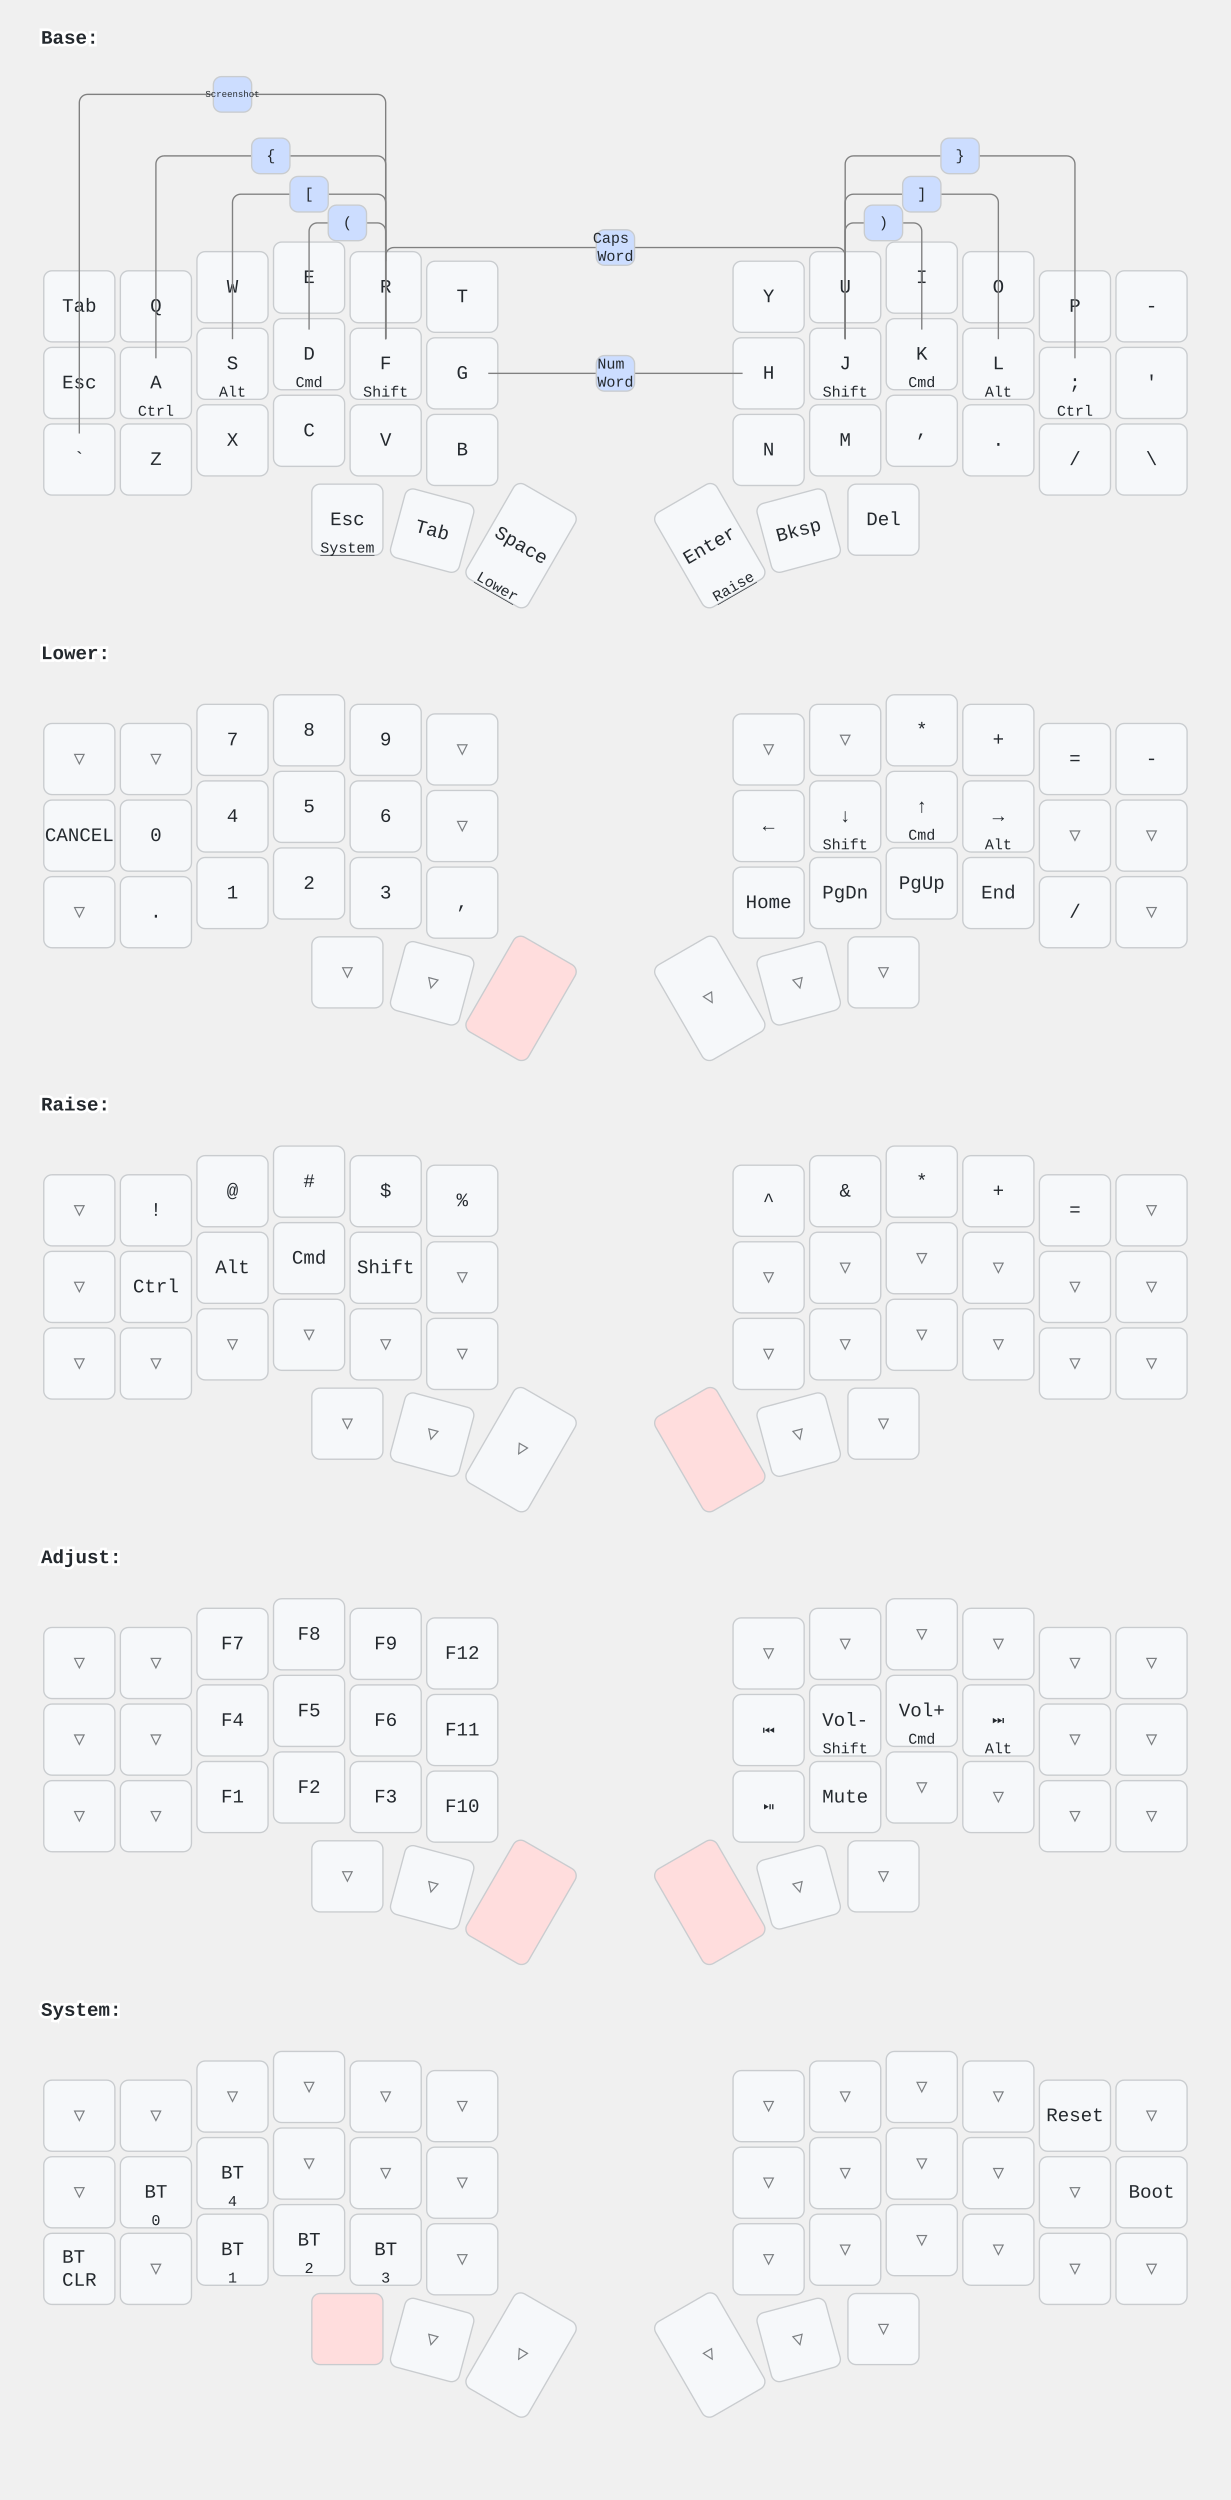
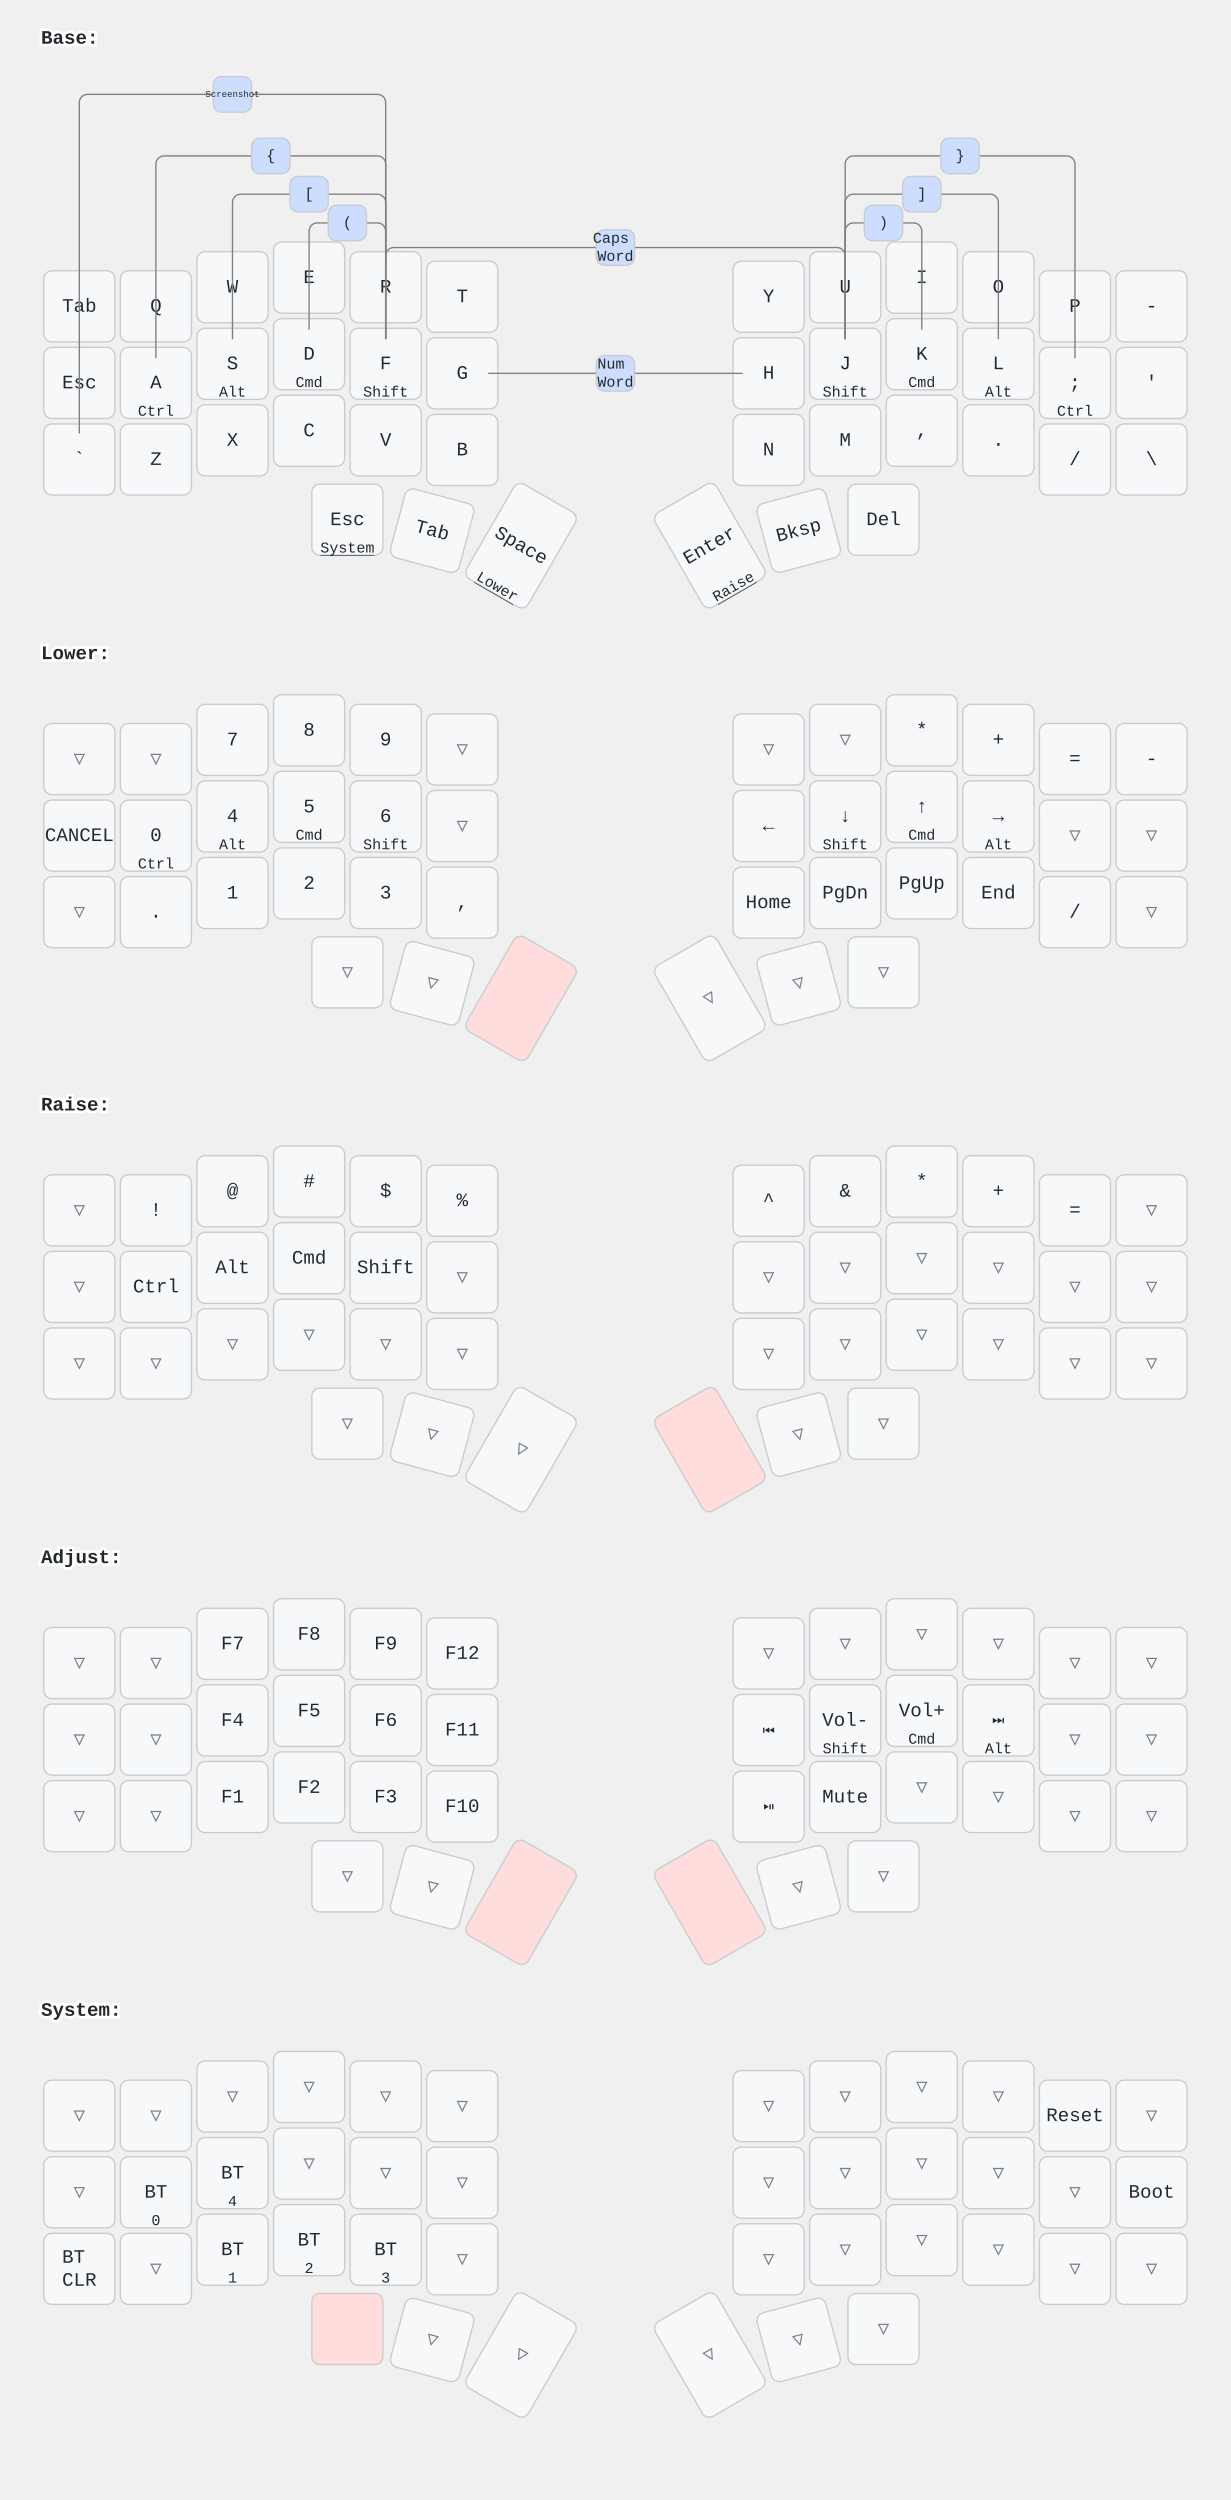
<svg xmlns="http://www.w3.org/2000/svg" width="900" height="1828" viewBox="0 0 900 1828" class="keymap">
  <style>/* inherit to force styles through use tags */
svg path {
    fill: inherit;
}

/* font and background color specifications */
svg.keymap {
    font-family: SFMono-Regular,Consolas,Liberation Mono,Menlo,monospace;
    font-size: 14px;
    font-kerning: normal;
    text-rendering: optimizeLegibility;
    fill: #24292e;
}

/* default key styling */
rect.key {
    fill: #f6f8fa;
}

rect.key, rect.combo {
    stroke: #c9cccf;
    stroke-width: 1;
}

/* default key side styling, only used is draw_key_sides is set */
rect.side {
    filter: brightness(90%);
}

/* color accent for combo boxes */
rect.combo, rect.combo-separate {
    fill: #cdf;
}

/* color accent for held keys */
rect.held, rect.combo.held {
    fill: #fdd;
}

/* color accent for ghost (optional) keys */
rect.ghost, rect.combo.ghost {
    stroke-dasharray: 4, 4;
    stroke-width: 2;
}

text {
    text-anchor: middle;
    dominant-baseline: middle;
}

/* styling for layer labels */
text.label {
    font-weight: bold;
    text-anchor: start;
    stroke: white;
    stroke-width: 4;
    paint-order: stroke;
}

/* styling for optional footer */
text.footer {
    text-anchor: end;
    dominant-baseline: auto;
    stroke: white;
    stroke-width: 4;
    paint-order: stroke;
}

/* styling for combo tap, and key non-tap label text */
text.combo, text.hold, text.shifted, text.left, text.right, text.tl, text.tr, text.bl, text.br {
    font-size: 11px;
}

text.hold, text.bl, text.br {
    text-anchor: middle;
    dominant-baseline: auto;
}

text.shifted, text.tl, text.tr {
    text-anchor: middle;
    dominant-baseline: hanging;
}

text.left, text.tl, text.bl {
    text-anchor: start;
}

text.right, text.tr, text.br {
    text-anchor: end;
}

text.layer-activator {
    text-decoration: underline;
}

/* styling for hold/shifted label text in combo box */
text.combo.hold, text.combo.shifted, text.combo.left, text.combo.right {
    font-size: 8px;
}

/* lighter symbol for transparent keys */
text.trans {
    fill: #7b7e81;
}

/* styling for combo dendrons */
path.combo {
    stroke-width: 1;
    stroke: gray;
    fill: none;
}

/* Start Tabler Icons Cleanup */
/* cannot use height/width with glyphs */
.icon-tabler &gt; path {
    fill: inherit;
    stroke: inherit;
    stroke-width: 2;
}
/* hide tabler's default box */
.icon-tabler &gt; path[stroke="none"][fill="none"] {
    visibility: hidden;
}
/* End Tabler Icons Cleanup */
</style>
  <g transform="translate(30, 0)" class="layer-Base">
    <text x="0" y="28" class="label" id="Base">Base:</text>
    <g transform="translate(0, 175)">
      <g transform="translate(28, 49)" class="key keypos-0">
        <rect rx="6" ry="6" x="-26" y="-26" width="52" height="52" class="key" />
        <text x="0" y="0" class="key tap">Tab</text>
      </g>
      <g transform="translate(84, 49)" class="key keypos-1">
        <rect rx="6" ry="6" x="-26" y="-26" width="52" height="52" class="key" />
        <text x="0" y="0" class="key tap">Q</text>
      </g>
      <g transform="translate(140, 35)" class="key keypos-2">
        <rect rx="6" ry="6" x="-26" y="-26" width="52" height="52" class="key" />
        <text x="0" y="0" class="key tap">W</text>
      </g>
      <g transform="translate(196, 28)" class="key keypos-3">
        <rect rx="6" ry="6" x="-26" y="-26" width="52" height="52" class="key" />
        <text x="0" y="0" class="key tap">E</text>
      </g>
      <g transform="translate(252, 35)" class="key keypos-4">
        <rect rx="6" ry="6" x="-26" y="-26" width="52" height="52" class="key" />
        <text x="0" y="0" class="key tap">R</text>
      </g>
      <g transform="translate(308, 42)" class="key keypos-5">
        <rect rx="6" ry="6" x="-26" y="-26" width="52" height="52" class="key" />
        <text x="0" y="0" class="key tap">T</text>
      </g>
      <g transform="translate(532, 42)" class="key keypos-6">
        <rect rx="6" ry="6" x="-26" y="-26" width="52" height="52" class="key" />
        <text x="0" y="0" class="key tap">Y</text>
      </g>
      <g transform="translate(588, 35)" class="key keypos-7">
        <rect rx="6" ry="6" x="-26" y="-26" width="52" height="52" class="key" />
        <text x="0" y="0" class="key tap">U</text>
      </g>
      <g transform="translate(644, 28)" class="key keypos-8">
        <rect rx="6" ry="6" x="-26" y="-26" width="52" height="52" class="key" />
        <text x="0" y="0" class="key tap">I</text>
      </g>
      <g transform="translate(700, 35)" class="key keypos-9">
        <rect rx="6" ry="6" x="-26" y="-26" width="52" height="52" class="key" />
        <text x="0" y="0" class="key tap">O</text>
      </g>
      <g transform="translate(756, 49)" class="key keypos-10">
        <rect rx="6" ry="6" x="-26" y="-26" width="52" height="52" class="key" />
        <text x="0" y="0" class="key tap">P</text>
      </g>
      <g transform="translate(812, 49)" class="key keypos-11">
        <rect rx="6" ry="6" x="-26" y="-26" width="52" height="52" class="key" />
        <text x="0" y="0" class="key tap">-</text>
      </g>
      <g transform="translate(28, 105)" class="key keypos-12">
        <rect rx="6" ry="6" x="-26" y="-26" width="52" height="52" class="key" />
        <text x="0" y="0" class="key tap">Esc</text>
      </g>
      <g transform="translate(84, 105)" class="key keypos-13">
        <rect rx="6" ry="6" x="-26" y="-26" width="52" height="52" class="key" />
        <text x="0" y="0" class="key tap">A</text>
        <text x="0" y="24" class="key hold">Ctrl</text>
      </g>
      <g transform="translate(140, 91)" class="key keypos-14">
        <rect rx="6" ry="6" x="-26" y="-26" width="52" height="52" class="key" />
        <text x="0" y="0" class="key tap">S</text>
        <text x="0" y="24" class="key hold">Alt</text>
      </g>
      <g transform="translate(196, 84)" class="key keypos-15">
        <rect rx="6" ry="6" x="-26" y="-26" width="52" height="52" class="key" />
        <text x="0" y="0" class="key tap">D</text>
        <text x="0" y="24" class="key hold">Cmd</text>
      </g>
      <g transform="translate(252, 91)" class="key keypos-16">
        <rect rx="6" ry="6" x="-26" y="-26" width="52" height="52" class="key" />
        <text x="0" y="0" class="key tap">F</text>
        <text x="0" y="24" class="key hold">Shift</text>
      </g>
      <g transform="translate(308, 98)" class="key keypos-17">
        <rect rx="6" ry="6" x="-26" y="-26" width="52" height="52" class="key" />
        <text x="0" y="0" class="key tap">G</text>
      </g>
      <g transform="translate(532, 98)" class="key keypos-18">
        <rect rx="6" ry="6" x="-26" y="-26" width="52" height="52" class="key" />
        <text x="0" y="0" class="key tap">H</text>
      </g>
      <g transform="translate(588, 91)" class="key keypos-19">
        <rect rx="6" ry="6" x="-26" y="-26" width="52" height="52" class="key" />
        <text x="0" y="0" class="key tap">J</text>
        <text x="0" y="24" class="key hold">Shift</text>
      </g>
      <g transform="translate(644, 84)" class="key keypos-20">
        <rect rx="6" ry="6" x="-26" y="-26" width="52" height="52" class="key" />
        <text x="0" y="0" class="key tap">K</text>
        <text x="0" y="24" class="key hold">Cmd</text>
      </g>
      <g transform="translate(700, 91)" class="key keypos-21">
        <rect rx="6" ry="6" x="-26" y="-26" width="52" height="52" class="key" />
        <text x="0" y="0" class="key tap">L</text>
        <text x="0" y="24" class="key hold">Alt</text>
      </g>
      <g transform="translate(756, 105)" class="key keypos-22">
        <rect rx="6" ry="6" x="-26" y="-26" width="52" height="52" class="key" />
        <text x="0" y="0" class="key tap">;</text>
        <text x="0" y="24" class="key hold">Ctrl</text>
      </g>
      <g transform="translate(812, 105)" class="key keypos-23">
        <rect rx="6" ry="6" x="-26" y="-26" width="52" height="52" class="key" />
        <text x="0" y="0" class="key tap">'</text>
      </g>
      <g transform="translate(28, 161)" class="key keypos-24">
        <rect rx="6" ry="6" x="-26" y="-26" width="52" height="52" class="key" />
        <text x="0" y="0" class="key tap">`</text>
      </g>
      <g transform="translate(84, 161)" class="key keypos-25">
        <rect rx="6" ry="6" x="-26" y="-26" width="52" height="52" class="key" />
        <text x="0" y="0" class="key tap">Z</text>
      </g>
      <g transform="translate(140, 147)" class="key keypos-26">
        <rect rx="6" ry="6" x="-26" y="-26" width="52" height="52" class="key" />
        <text x="0" y="0" class="key tap">X</text>
      </g>
      <g transform="translate(196, 140)" class="key keypos-27">
        <rect rx="6" ry="6" x="-26" y="-26" width="52" height="52" class="key" />
        <text x="0" y="0" class="key tap">C</text>
      </g>
      <g transform="translate(252, 147)" class="key keypos-28">
        <rect rx="6" ry="6" x="-26" y="-26" width="52" height="52" class="key" />
        <text x="0" y="0" class="key tap">V</text>
      </g>
      <g transform="translate(308, 154)" class="key keypos-29">
        <rect rx="6" ry="6" x="-26" y="-26" width="52" height="52" class="key" />
        <text x="0" y="0" class="key tap">B</text>
      </g>
      <g transform="translate(532, 154)" class="key keypos-30">
        <rect rx="6" ry="6" x="-26" y="-26" width="52" height="52" class="key" />
        <text x="0" y="0" class="key tap">N</text>
      </g>
      <g transform="translate(588, 147)" class="key keypos-31">
        <rect rx="6" ry="6" x="-26" y="-26" width="52" height="52" class="key" />
        <text x="0" y="0" class="key tap">M</text>
      </g>
      <g transform="translate(644, 140)" class="key keypos-32">
        <rect rx="6" ry="6" x="-26" y="-26" width="52" height="52" class="key" />
        <text x="0" y="0" class="key tap">,</text>
      </g>
      <g transform="translate(700, 147)" class="key keypos-33">
        <rect rx="6" ry="6" x="-26" y="-26" width="52" height="52" class="key" />
        <text x="0" y="0" class="key tap">.</text>
      </g>
      <g transform="translate(756, 161)" class="key keypos-34">
        <rect rx="6" ry="6" x="-26" y="-26" width="52" height="52" class="key" />
        <text x="0" y="0" class="key tap">/</text>
      </g>
      <g transform="translate(812, 161)" class="key keypos-35">
        <rect rx="6" ry="6" x="-26" y="-26" width="52" height="52" class="key" />
        <text x="0" y="0" class="key tap">\</text>
      </g>
      <g transform="translate(224, 205)" class="key keypos-36">
        <rect rx="6" ry="6" x="-26" y="-26" width="52" height="52" class="key" />
        <text x="0" y="0" class="key tap">Esc</text>
        <a href="#System">
          <text x="0" y="24" class="key hold layer-activator">System</text>
        </a>
      </g>
      <g transform="translate(286, 213) rotate(15.0)" class="key keypos-37">
        <rect rx="6" ry="6" x="-26" y="-26" width="52" height="52" class="key" />
        <text x="0" y="0" class="key tap">Tab</text>
      </g>
      <g transform="translate(351, 224) rotate(30.0)" class="key keypos-38">
        <rect rx="6" ry="6" x="-26" y="-40" width="52" height="80" class="key" />
        <text x="0" y="0" class="key tap">Space</text>
        <a href="#Lower">
          <text x="0" y="38" class="key hold layer-activator">Lower</text>
        </a>
      </g>
      <g transform="translate(489, 224) rotate(-30.0)" class="key keypos-39">
        <rect rx="6" ry="6" x="-26" y="-40" width="52" height="80" class="key" />
        <text x="0" y="0" class="key tap">Enter</text>
        <a href="#Raise">
          <text x="0" y="38" class="key hold layer-activator">Raise</text>
        </a>
      </g>
      <g transform="translate(554, 213) rotate(-15.0)" class="key keypos-40">
        <rect rx="6" ry="6" x="-26" y="-26" width="52" height="52" class="key" />
        <text x="0" y="0" class="key tap">Bksp</text>
      </g>
      <g transform="translate(616, 205)" class="key keypos-41">
        <rect rx="6" ry="6" x="-26" y="-26" width="52" height="52" class="key" />
        <text x="0" y="0" class="key tap">Del</text>
      </g>
      <g class="combo combopos-0">
        <path d="M224,-12 h-22 a6.0,6.0 0 0 0 -6.0,6.0 v72" class="combo" />
        <path d="M224,-12 h22 a6.0,6.0 0 0 1 6.0,6.0 v79" class="combo" />
        <rect rx="6" ry="6" x="210" y="-25" width="28" height="26" class="combo" />
        <text x="224" y="-12" class="combo tap">(</text>
      </g>
      <g class="combo combopos-1">
        <path d="M616,-12 h-22 a6.0,6.0 0 0 0 -6.0,6.0 v79" class="combo" />
        <path d="M616,-12 h22 a6.0,6.0 0 0 1 6.0,6.0 v72" class="combo" />
        <rect rx="6" ry="6" x="602" y="-25" width="28" height="26" class="combo" />
        <text x="616" y="-12" class="combo tap">)</text>
      </g>
      <g class="combo combopos-2">
        <path d="M196,-33 h-50 a6.0,6.0 0 0 0 -6.0,6.0 v100" class="combo" />
        <path d="M196,-33 h50 a6.0,6.0 0 0 1 6.0,6.0 v100" class="combo" />
        <rect rx="6" ry="6" x="182" y="-46" width="28" height="26" class="combo" />
        <text x="196" y="-33" class="combo tap">[</text>
      </g>
      <g class="combo combopos-3">
        <path d="M644,-33 h-50 a6.0,6.0 0 0 0 -6.0,6.0 v100" class="combo" />
        <path d="M644,-33 h50 a6.0,6.0 0 0 1 6.0,6.0 v100" class="combo" />
        <rect rx="6" ry="6" x="630" y="-46" width="28" height="26" class="combo" />
        <text x="644" y="-33" class="combo tap">]</text>
      </g>
      <g class="combo combopos-4">
        <path d="M168,-61 h-78 a6.0,6.0 0 0 0 -6.0,6.0 v142" class="combo" />
        <path d="M168,-61 h78 a6.0,6.0 0 0 1 6.0,6.0 v128" class="combo" />
        <rect rx="6" ry="6" x="154" y="-74" width="28" height="26" class="combo" />
        <text x="168" y="-61" class="combo tap">{</text>
      </g>
      <g class="combo combopos-5">
        <path d="M672,-61 h-78 a6.0,6.0 0 0 0 -6.0,6.0 v128" class="combo" />
        <path d="M672,-61 h78 a6.0,6.0 0 0 1 6.0,6.0 v142" class="combo" />
        <rect rx="6" ry="6" x="658" y="-74" width="28" height="26" class="combo" />
        <text x="672" y="-61" class="combo tap">}</text>
      </g>
      <g class="combo combopos-6">
        <path d="M420,6 h-162 a6.0,6.0 0 0 0 -6.0,6.0 v60" class="combo" />
        <path d="M420,6 h162 a6.0,6.0 0 0 1 6.0,6.0 v60" class="combo" />
        <rect rx="6" ry="6" x="406" y="-7" width="28" height="26" class="combo" />
        <text x="420" y="6" class="combo tap">
          <tspan x="420" dy="-0.6em">Caps</tspan>
          <tspan x="420" dy="1.2em">Word</tspan>
        </text>
      </g>
      <g class="combo combopos-7">
        <path d="M140,-106 h-106 a6.0,6.0 0 0 0 -6.0,6.0 v242" class="combo" />
        <path d="M140,-106 h106 a6.0,6.0 0 0 1 6.0,6.0 v116" class="combo" />
        <rect rx="6" ry="6" x="126" y="-119" width="28" height="26" class="combo" />
        <text x="140" y="-106" class="combo tap">
          <tspan style="font-size: 60%">Screenshot</tspan>
        </text>
      </g>
      <g class="combo combopos-8">
        <path d="M420,98 l-93,0" class="combo" />
        <path d="M420,98 l93,0" class="combo" />
        <rect rx="6" ry="6" x="406" y="85" width="28" height="26" class="combo" />
        <text x="420" y="98" class="combo tap">
          <tspan x="420" dy="-0.6em">Num</tspan>
          <tspan x="420" dy="1.2em">Word</tspan>
        </text>
      </g>
    </g>
  </g>
  <g transform="translate(30, 450)" class="layer-Lower">
    <text x="0" y="28" class="label" id="Lower">Lower:</text>
    <g transform="translate(0, 56)">
      <g transform="translate(28, 49)" class="key trans keypos-0">
        <rect rx="6" ry="6" x="-26" y="-26" width="52" height="52" class="key trans" />
        <text x="0" y="0" class="key trans tap">▽</text>
      </g>
      <g transform="translate(84, 49)" class="key trans keypos-1">
        <rect rx="6" ry="6" x="-26" y="-26" width="52" height="52" class="key trans" />
        <text x="0" y="0" class="key trans tap">▽</text>
      </g>
      <g transform="translate(140, 35)" class="key keypos-2">
        <rect rx="6" ry="6" x="-26" y="-26" width="52" height="52" class="key" />
        <text x="0" y="0" class="key tap">7</text>
      </g>
      <g transform="translate(196, 28)" class="key keypos-3">
        <rect rx="6" ry="6" x="-26" y="-26" width="52" height="52" class="key" />
        <text x="0" y="0" class="key tap">8</text>
      </g>
      <g transform="translate(252, 35)" class="key keypos-4">
        <rect rx="6" ry="6" x="-26" y="-26" width="52" height="52" class="key" />
        <text x="0" y="0" class="key tap">9</text>
      </g>
      <g transform="translate(308, 42)" class="key trans keypos-5">
        <rect rx="6" ry="6" x="-26" y="-26" width="52" height="52" class="key trans" />
        <text x="0" y="0" class="key trans tap">▽</text>
      </g>
      <g transform="translate(532, 42)" class="key trans keypos-6">
        <rect rx="6" ry="6" x="-26" y="-26" width="52" height="52" class="key trans" />
        <text x="0" y="0" class="key trans tap">▽</text>
      </g>
      <g transform="translate(588, 35)" class="key trans keypos-7">
        <rect rx="6" ry="6" x="-26" y="-26" width="52" height="52" class="key trans" />
        <text x="0" y="0" class="key trans tap">▽</text>
      </g>
      <g transform="translate(644, 28)" class="key keypos-8">
        <rect rx="6" ry="6" x="-26" y="-26" width="52" height="52" class="key" />
        <text x="0" y="0" class="key tap">*</text>
      </g>
      <g transform="translate(700, 35)" class="key keypos-9">
        <rect rx="6" ry="6" x="-26" y="-26" width="52" height="52" class="key" />
        <text x="0" y="0" class="key tap">+</text>
      </g>
      <g transform="translate(756, 49)" class="key keypos-10">
        <rect rx="6" ry="6" x="-26" y="-26" width="52" height="52" class="key" />
        <text x="0" y="0" class="key tap">=</text>
      </g>
      <g transform="translate(812, 49)" class="key keypos-11">
        <rect rx="6" ry="6" x="-26" y="-26" width="52" height="52" class="key" />
        <text x="0" y="0" class="key tap">-</text>
      </g>
      <g transform="translate(28, 105)" class="key keypos-12">
        <rect rx="6" ry="6" x="-26" y="-26" width="52" height="52" class="key" />
        <text x="0" y="0" class="key tap">CANCEL</text>
      </g>
      <g transform="translate(84, 105)" class="key keypos-13">
        <rect rx="6" ry="6" x="-26" y="-26" width="52" height="52" class="key" />
        <text x="0" y="0" class="key tap">0</text>
+         <text x="0" y="24" class="key hold">Ctrl</text>
      </g>
      <g transform="translate(140, 91)" class="key keypos-14">
        <rect rx="6" ry="6" x="-26" y="-26" width="52" height="52" class="key" />
        <text x="0" y="0" class="key tap">4</text>
+         <text x="0" y="24" class="key hold">Alt</text>
      </g>
      <g transform="translate(196, 84)" class="key keypos-15">
        <rect rx="6" ry="6" x="-26" y="-26" width="52" height="52" class="key" />
        <text x="0" y="0" class="key tap">5</text>
+         <text x="0" y="24" class="key hold">Cmd</text>
      </g>
      <g transform="translate(252, 91)" class="key keypos-16">
        <rect rx="6" ry="6" x="-26" y="-26" width="52" height="52" class="key" />
        <text x="0" y="0" class="key tap">6</text>
+         <text x="0" y="24" class="key hold">Shift</text>
      </g>
      <g transform="translate(308, 98)" class="key trans keypos-17">
        <rect rx="6" ry="6" x="-26" y="-26" width="52" height="52" class="key trans" />
        <text x="0" y="0" class="key trans tap">▽</text>
      </g>
      <g transform="translate(532, 98)" class="key keypos-18">
        <rect rx="6" ry="6" x="-26" y="-26" width="52" height="52" class="key" />
        <text x="0" y="0" class="key tap">←</text>
      </g>
      <g transform="translate(588, 91)" class="key keypos-19">
        <rect rx="6" ry="6" x="-26" y="-26" width="52" height="52" class="key" />
        <text x="0" y="0" class="key tap">↓</text>
        <text x="0" y="24" class="key hold">Shift</text>
      </g>
      <g transform="translate(644, 84)" class="key keypos-20">
        <rect rx="6" ry="6" x="-26" y="-26" width="52" height="52" class="key" />
        <text x="0" y="0" class="key tap">↑</text>
        <text x="0" y="24" class="key hold">Cmd</text>
      </g>
      <g transform="translate(700, 91)" class="key keypos-21">
        <rect rx="6" ry="6" x="-26" y="-26" width="52" height="52" class="key" />
        <text x="0" y="0" class="key tap">→</text>
        <text x="0" y="24" class="key hold">Alt</text>
      </g>
      <g transform="translate(756, 105)" class="key trans keypos-22">
        <rect rx="6" ry="6" x="-26" y="-26" width="52" height="52" class="key trans" />
        <text x="0" y="0" class="key trans tap">▽</text>
      </g>
      <g transform="translate(812, 105)" class="key trans keypos-23">
        <rect rx="6" ry="6" x="-26" y="-26" width="52" height="52" class="key trans" />
        <text x="0" y="0" class="key trans tap">▽</text>
      </g>
      <g transform="translate(28, 161)" class="key trans keypos-24">
        <rect rx="6" ry="6" x="-26" y="-26" width="52" height="52" class="key trans" />
        <text x="0" y="0" class="key trans tap">▽</text>
      </g>
      <g transform="translate(84, 161)" class="key keypos-25">
        <rect rx="6" ry="6" x="-26" y="-26" width="52" height="52" class="key" />
        <text x="0" y="0" class="key tap">.</text>
      </g>
      <g transform="translate(140, 147)" class="key keypos-26">
        <rect rx="6" ry="6" x="-26" y="-26" width="52" height="52" class="key" />
        <text x="0" y="0" class="key tap">1</text>
      </g>
      <g transform="translate(196, 140)" class="key keypos-27">
        <rect rx="6" ry="6" x="-26" y="-26" width="52" height="52" class="key" />
        <text x="0" y="0" class="key tap">2</text>
      </g>
      <g transform="translate(252, 147)" class="key keypos-28">
        <rect rx="6" ry="6" x="-26" y="-26" width="52" height="52" class="key" />
        <text x="0" y="0" class="key tap">3</text>
      </g>
      <g transform="translate(308, 154)" class="key keypos-29">
        <rect rx="6" ry="6" x="-26" y="-26" width="52" height="52" class="key" />
        <text x="0" y="0" class="key tap">,</text>
      </g>
      <g transform="translate(532, 154)" class="key keypos-30">
        <rect rx="6" ry="6" x="-26" y="-26" width="52" height="52" class="key" />
        <text x="0" y="0" class="key tap">Home</text>
      </g>
      <g transform="translate(588, 147)" class="key keypos-31">
        <rect rx="6" ry="6" x="-26" y="-26" width="52" height="52" class="key" />
        <text x="0" y="0" class="key tap">PgDn</text>
      </g>
      <g transform="translate(644, 140)" class="key keypos-32">
        <rect rx="6" ry="6" x="-26" y="-26" width="52" height="52" class="key" />
        <text x="0" y="0" class="key tap">PgUp</text>
      </g>
      <g transform="translate(700, 147)" class="key keypos-33">
        <rect rx="6" ry="6" x="-26" y="-26" width="52" height="52" class="key" />
        <text x="0" y="0" class="key tap">End</text>
      </g>
      <g transform="translate(756, 161)" class="key keypos-34">
        <rect rx="6" ry="6" x="-26" y="-26" width="52" height="52" class="key" />
        <text x="0" y="0" class="key tap">/</text>
      </g>
      <g transform="translate(812, 161)" class="key trans keypos-35">
        <rect rx="6" ry="6" x="-26" y="-26" width="52" height="52" class="key trans" />
        <text x="0" y="0" class="key trans tap">▽</text>
      </g>
      <g transform="translate(224, 205)" class="key trans keypos-36">
        <rect rx="6" ry="6" x="-26" y="-26" width="52" height="52" class="key trans" />
        <text x="0" y="0" class="key trans tap">▽</text>
      </g>
      <g transform="translate(286, 213) rotate(15.0)" class="key trans keypos-37">
        <rect rx="6" ry="6" x="-26" y="-26" width="52" height="52" class="key trans" />
        <text x="0" y="0" class="key trans tap">▽</text>
      </g>
      <g transform="translate(351, 224) rotate(30.0)" class="key held keypos-38">
        <rect rx="6" ry="6" x="-26" y="-40" width="52" height="80" class="key held" />
      </g>
      <g transform="translate(489, 224) rotate(-30.0)" class="key trans keypos-39">
        <rect rx="6" ry="6" x="-26" y="-40" width="52" height="80" class="key trans" />
        <text x="0" y="0" class="key trans tap">▽</text>
      </g>
      <g transform="translate(554, 213) rotate(-15.0)" class="key trans keypos-40">
        <rect rx="6" ry="6" x="-26" y="-26" width="52" height="52" class="key trans" />
        <text x="0" y="0" class="key trans tap">▽</text>
      </g>
      <g transform="translate(616, 205)" class="key trans keypos-41">
        <rect rx="6" ry="6" x="-26" y="-26" width="52" height="52" class="key trans" />
        <text x="0" y="0" class="key trans tap">▽</text>
      </g>
    </g>
  </g>
  <g transform="translate(30, 780)" class="layer-Raise">
    <text x="0" y="28" class="label" id="Raise">Raise:</text>
    <g transform="translate(0, 56)">
      <g transform="translate(28, 49)" class="key trans keypos-0">
        <rect rx="6" ry="6" x="-26" y="-26" width="52" height="52" class="key trans" />
        <text x="0" y="0" class="key trans tap">▽</text>
      </g>
      <g transform="translate(84, 49)" class="key keypos-1">
        <rect rx="6" ry="6" x="-26" y="-26" width="52" height="52" class="key" />
        <text x="0" y="0" class="key tap">!</text>
      </g>
      <g transform="translate(140, 35)" class="key keypos-2">
        <rect rx="6" ry="6" x="-26" y="-26" width="52" height="52" class="key" />
        <text x="0" y="0" class="key tap">@</text>
      </g>
      <g transform="translate(196, 28)" class="key keypos-3">
        <rect rx="6" ry="6" x="-26" y="-26" width="52" height="52" class="key" />
        <text x="0" y="0" class="key tap">#</text>
      </g>
      <g transform="translate(252, 35)" class="key keypos-4">
        <rect rx="6" ry="6" x="-26" y="-26" width="52" height="52" class="key" />
        <text x="0" y="0" class="key tap">$</text>
      </g>
      <g transform="translate(308, 42)" class="key keypos-5">
        <rect rx="6" ry="6" x="-26" y="-26" width="52" height="52" class="key" />
        <text x="0" y="0" class="key tap">%</text>
      </g>
      <g transform="translate(532, 42)" class="key keypos-6">
        <rect rx="6" ry="6" x="-26" y="-26" width="52" height="52" class="key" />
        <text x="0" y="0" class="key tap">^</text>
      </g>
      <g transform="translate(588, 35)" class="key keypos-7">
        <rect rx="6" ry="6" x="-26" y="-26" width="52" height="52" class="key" />
        <text x="0" y="0" class="key tap">&amp;</text>
      </g>
      <g transform="translate(644, 28)" class="key keypos-8">
        <rect rx="6" ry="6" x="-26" y="-26" width="52" height="52" class="key" />
        <text x="0" y="0" class="key tap">*</text>
      </g>
      <g transform="translate(700, 35)" class="key keypos-9">
        <rect rx="6" ry="6" x="-26" y="-26" width="52" height="52" class="key" />
        <text x="0" y="0" class="key tap">+</text>
      </g>
      <g transform="translate(756, 49)" class="key keypos-10">
        <rect rx="6" ry="6" x="-26" y="-26" width="52" height="52" class="key" />
        <text x="0" y="0" class="key tap">=</text>
      </g>
      <g transform="translate(812, 49)" class="key trans keypos-11">
        <rect rx="6" ry="6" x="-26" y="-26" width="52" height="52" class="key trans" />
        <text x="0" y="0" class="key trans tap">▽</text>
      </g>
      <g transform="translate(28, 105)" class="key trans keypos-12">
        <rect rx="6" ry="6" x="-26" y="-26" width="52" height="52" class="key trans" />
        <text x="0" y="0" class="key trans tap">▽</text>
      </g>
      <g transform="translate(84, 105)" class="key keypos-13">
        <rect rx="6" ry="6" x="-26" y="-26" width="52" height="52" class="key" />
        <text x="0" y="0" class="key tap">Ctrl</text>
      </g>
      <g transform="translate(140, 91)" class="key keypos-14">
        <rect rx="6" ry="6" x="-26" y="-26" width="52" height="52" class="key" />
        <text x="0" y="0" class="key tap">Alt</text>
      </g>
      <g transform="translate(196, 84)" class="key keypos-15">
        <rect rx="6" ry="6" x="-26" y="-26" width="52" height="52" class="key" />
        <text x="0" y="0" class="key tap">Cmd</text>
      </g>
      <g transform="translate(252, 91)" class="key keypos-16">
        <rect rx="6" ry="6" x="-26" y="-26" width="52" height="52" class="key" />
        <text x="0" y="0" class="key tap">Shift</text>
      </g>
      <g transform="translate(308, 98)" class="key trans keypos-17">
        <rect rx="6" ry="6" x="-26" y="-26" width="52" height="52" class="key trans" />
        <text x="0" y="0" class="key trans tap">▽</text>
      </g>
      <g transform="translate(532, 98)" class="key trans keypos-18">
        <rect rx="6" ry="6" x="-26" y="-26" width="52" height="52" class="key trans" />
        <text x="0" y="0" class="key trans tap">▽</text>
      </g>
      <g transform="translate(588, 91)" class="key trans keypos-19">
        <rect rx="6" ry="6" x="-26" y="-26" width="52" height="52" class="key trans" />
        <text x="0" y="0" class="key trans tap">▽</text>
      </g>
      <g transform="translate(644, 84)" class="key trans keypos-20">
        <rect rx="6" ry="6" x="-26" y="-26" width="52" height="52" class="key trans" />
        <text x="0" y="0" class="key trans tap">▽</text>
      </g>
      <g transform="translate(700, 91)" class="key trans keypos-21">
        <rect rx="6" ry="6" x="-26" y="-26" width="52" height="52" class="key trans" />
        <text x="0" y="0" class="key trans tap">▽</text>
      </g>
      <g transform="translate(756, 105)" class="key trans keypos-22">
        <rect rx="6" ry="6" x="-26" y="-26" width="52" height="52" class="key trans" />
        <text x="0" y="0" class="key trans tap">▽</text>
      </g>
      <g transform="translate(812, 105)" class="key trans keypos-23">
        <rect rx="6" ry="6" x="-26" y="-26" width="52" height="52" class="key trans" />
        <text x="0" y="0" class="key trans tap">▽</text>
      </g>
      <g transform="translate(28, 161)" class="key trans keypos-24">
        <rect rx="6" ry="6" x="-26" y="-26" width="52" height="52" class="key trans" />
        <text x="0" y="0" class="key trans tap">▽</text>
      </g>
      <g transform="translate(84, 161)" class="key trans keypos-25">
        <rect rx="6" ry="6" x="-26" y="-26" width="52" height="52" class="key trans" />
        <text x="0" y="0" class="key trans tap">▽</text>
      </g>
      <g transform="translate(140, 147)" class="key trans keypos-26">
        <rect rx="6" ry="6" x="-26" y="-26" width="52" height="52" class="key trans" />
        <text x="0" y="0" class="key trans tap">▽</text>
      </g>
      <g transform="translate(196, 140)" class="key trans keypos-27">
        <rect rx="6" ry="6" x="-26" y="-26" width="52" height="52" class="key trans" />
        <text x="0" y="0" class="key trans tap">▽</text>
      </g>
      <g transform="translate(252, 147)" class="key trans keypos-28">
        <rect rx="6" ry="6" x="-26" y="-26" width="52" height="52" class="key trans" />
        <text x="0" y="0" class="key trans tap">▽</text>
      </g>
      <g transform="translate(308, 154)" class="key trans keypos-29">
        <rect rx="6" ry="6" x="-26" y="-26" width="52" height="52" class="key trans" />
        <text x="0" y="0" class="key trans tap">▽</text>
      </g>
      <g transform="translate(532, 154)" class="key trans keypos-30">
        <rect rx="6" ry="6" x="-26" y="-26" width="52" height="52" class="key trans" />
        <text x="0" y="0" class="key trans tap">▽</text>
      </g>
      <g transform="translate(588, 147)" class="key trans keypos-31">
        <rect rx="6" ry="6" x="-26" y="-26" width="52" height="52" class="key trans" />
        <text x="0" y="0" class="key trans tap">▽</text>
      </g>
      <g transform="translate(644, 140)" class="key trans keypos-32">
        <rect rx="6" ry="6" x="-26" y="-26" width="52" height="52" class="key trans" />
        <text x="0" y="0" class="key trans tap">▽</text>
      </g>
      <g transform="translate(700, 147)" class="key trans keypos-33">
        <rect rx="6" ry="6" x="-26" y="-26" width="52" height="52" class="key trans" />
        <text x="0" y="0" class="key trans tap">▽</text>
      </g>
      <g transform="translate(756, 161)" class="key trans keypos-34">
        <rect rx="6" ry="6" x="-26" y="-26" width="52" height="52" class="key trans" />
        <text x="0" y="0" class="key trans tap">▽</text>
      </g>
      <g transform="translate(812, 161)" class="key trans keypos-35">
        <rect rx="6" ry="6" x="-26" y="-26" width="52" height="52" class="key trans" />
        <text x="0" y="0" class="key trans tap">▽</text>
      </g>
      <g transform="translate(224, 205)" class="key trans keypos-36">
        <rect rx="6" ry="6" x="-26" y="-26" width="52" height="52" class="key trans" />
        <text x="0" y="0" class="key trans tap">▽</text>
      </g>
      <g transform="translate(286, 213) rotate(15.0)" class="key trans keypos-37">
        <rect rx="6" ry="6" x="-26" y="-26" width="52" height="52" class="key trans" />
        <text x="0" y="0" class="key trans tap">▽</text>
      </g>
      <g transform="translate(351, 224) rotate(30.0)" class="key trans keypos-38">
        <rect rx="6" ry="6" x="-26" y="-40" width="52" height="80" class="key trans" />
        <text x="0" y="0" class="key trans tap">▽</text>
      </g>
      <g transform="translate(489, 224) rotate(-30.0)" class="key held keypos-39">
        <rect rx="6" ry="6" x="-26" y="-40" width="52" height="80" class="key held" />
      </g>
      <g transform="translate(554, 213) rotate(-15.0)" class="key trans keypos-40">
        <rect rx="6" ry="6" x="-26" y="-26" width="52" height="52" class="key trans" />
        <text x="0" y="0" class="key trans tap">▽</text>
      </g>
      <g transform="translate(616, 205)" class="key trans keypos-41">
        <rect rx="6" ry="6" x="-26" y="-26" width="52" height="52" class="key trans" />
        <text x="0" y="0" class="key trans tap">▽</text>
      </g>
    </g>
  </g>
  <g transform="translate(30, 1111)" class="layer-Adjust">
    <text x="0" y="28" class="label" id="Adjust">Adjust:</text>
    <g transform="translate(0, 56)">
      <g transform="translate(28, 49)" class="key trans keypos-0">
        <rect rx="6" ry="6" x="-26" y="-26" width="52" height="52" class="key trans" />
        <text x="0" y="0" class="key trans tap">▽</text>
      </g>
      <g transform="translate(84, 49)" class="key trans keypos-1">
        <rect rx="6" ry="6" x="-26" y="-26" width="52" height="52" class="key trans" />
        <text x="0" y="0" class="key trans tap">▽</text>
      </g>
      <g transform="translate(140, 35)" class="key keypos-2">
        <rect rx="6" ry="6" x="-26" y="-26" width="52" height="52" class="key" />
        <text x="0" y="0" class="key tap">F7</text>
      </g>
      <g transform="translate(196, 28)" class="key keypos-3">
        <rect rx="6" ry="6" x="-26" y="-26" width="52" height="52" class="key" />
        <text x="0" y="0" class="key tap">F8</text>
      </g>
      <g transform="translate(252, 35)" class="key keypos-4">
        <rect rx="6" ry="6" x="-26" y="-26" width="52" height="52" class="key" />
        <text x="0" y="0" class="key tap">F9</text>
      </g>
      <g transform="translate(308, 42)" class="key keypos-5">
        <rect rx="6" ry="6" x="-26" y="-26" width="52" height="52" class="key" />
        <text x="0" y="0" class="key tap">F12</text>
      </g>
      <g transform="translate(532, 42)" class="key trans keypos-6">
        <rect rx="6" ry="6" x="-26" y="-26" width="52" height="52" class="key trans" />
        <text x="0" y="0" class="key trans tap">▽</text>
      </g>
      <g transform="translate(588, 35)" class="key trans keypos-7">
        <rect rx="6" ry="6" x="-26" y="-26" width="52" height="52" class="key trans" />
        <text x="0" y="0" class="key trans tap">▽</text>
      </g>
      <g transform="translate(644, 28)" class="key trans keypos-8">
        <rect rx="6" ry="6" x="-26" y="-26" width="52" height="52" class="key trans" />
        <text x="0" y="0" class="key trans tap">▽</text>
      </g>
      <g transform="translate(700, 35)" class="key trans keypos-9">
        <rect rx="6" ry="6" x="-26" y="-26" width="52" height="52" class="key trans" />
        <text x="0" y="0" class="key trans tap">▽</text>
      </g>
      <g transform="translate(756, 49)" class="key trans keypos-10">
        <rect rx="6" ry="6" x="-26" y="-26" width="52" height="52" class="key trans" />
        <text x="0" y="0" class="key trans tap">▽</text>
      </g>
      <g transform="translate(812, 49)" class="key trans keypos-11">
        <rect rx="6" ry="6" x="-26" y="-26" width="52" height="52" class="key trans" />
        <text x="0" y="0" class="key trans tap">▽</text>
      </g>
      <g transform="translate(28, 105)" class="key trans keypos-12">
        <rect rx="6" ry="6" x="-26" y="-26" width="52" height="52" class="key trans" />
        <text x="0" y="0" class="key trans tap">▽</text>
      </g>
      <g transform="translate(84, 105)" class="key trans keypos-13">
        <rect rx="6" ry="6" x="-26" y="-26" width="52" height="52" class="key trans" />
        <text x="0" y="0" class="key trans tap">▽</text>
      </g>
      <g transform="translate(140, 91)" class="key keypos-14">
        <rect rx="6" ry="6" x="-26" y="-26" width="52" height="52" class="key" />
        <text x="0" y="0" class="key tap">F4</text>
      </g>
      <g transform="translate(196, 84)" class="key keypos-15">
        <rect rx="6" ry="6" x="-26" y="-26" width="52" height="52" class="key" />
        <text x="0" y="0" class="key tap">F5</text>
      </g>
      <g transform="translate(252, 91)" class="key keypos-16">
        <rect rx="6" ry="6" x="-26" y="-26" width="52" height="52" class="key" />
        <text x="0" y="0" class="key tap">F6</text>
      </g>
      <g transform="translate(308, 98)" class="key keypos-17">
        <rect rx="6" ry="6" x="-26" y="-26" width="52" height="52" class="key" />
        <text x="0" y="0" class="key tap">F11</text>
      </g>
      <g transform="translate(532, 98)" class="key keypos-18">
        <rect rx="6" ry="6" x="-26" y="-26" width="52" height="52" class="key" />
        <text x="0" y="0" class="key tap">⏮</text>
      </g>
      <g transform="translate(588, 91)" class="key keypos-19">
        <rect rx="6" ry="6" x="-26" y="-26" width="52" height="52" class="key" />
        <text x="0" y="0" class="key tap">Vol-</text>
        <text x="0" y="24" class="key hold">Shift</text>
      </g>
      <g transform="translate(644, 84)" class="key keypos-20">
        <rect rx="6" ry="6" x="-26" y="-26" width="52" height="52" class="key" />
        <text x="0" y="0" class="key tap">Vol+</text>
        <text x="0" y="24" class="key hold">Cmd</text>
      </g>
      <g transform="translate(700, 91)" class="key keypos-21">
        <rect rx="6" ry="6" x="-26" y="-26" width="52" height="52" class="key" />
        <text x="0" y="0" class="key tap">⏭</text>
        <text x="0" y="24" class="key hold">Alt</text>
      </g>
      <g transform="translate(756, 105)" class="key trans keypos-22">
        <rect rx="6" ry="6" x="-26" y="-26" width="52" height="52" class="key trans" />
        <text x="0" y="0" class="key trans tap">▽</text>
      </g>
      <g transform="translate(812, 105)" class="key trans keypos-23">
        <rect rx="6" ry="6" x="-26" y="-26" width="52" height="52" class="key trans" />
        <text x="0" y="0" class="key trans tap">▽</text>
      </g>
      <g transform="translate(28, 161)" class="key trans keypos-24">
        <rect rx="6" ry="6" x="-26" y="-26" width="52" height="52" class="key trans" />
        <text x="0" y="0" class="key trans tap">▽</text>
      </g>
      <g transform="translate(84, 161)" class="key trans keypos-25">
        <rect rx="6" ry="6" x="-26" y="-26" width="52" height="52" class="key trans" />
        <text x="0" y="0" class="key trans tap">▽</text>
      </g>
      <g transform="translate(140, 147)" class="key keypos-26">
        <rect rx="6" ry="6" x="-26" y="-26" width="52" height="52" class="key" />
        <text x="0" y="0" class="key tap">F1</text>
      </g>
      <g transform="translate(196, 140)" class="key keypos-27">
        <rect rx="6" ry="6" x="-26" y="-26" width="52" height="52" class="key" />
        <text x="0" y="0" class="key tap">F2</text>
      </g>
      <g transform="translate(252, 147)" class="key keypos-28">
        <rect rx="6" ry="6" x="-26" y="-26" width="52" height="52" class="key" />
        <text x="0" y="0" class="key tap">F3</text>
      </g>
      <g transform="translate(308, 154)" class="key keypos-29">
        <rect rx="6" ry="6" x="-26" y="-26" width="52" height="52" class="key" />
        <text x="0" y="0" class="key tap">F10</text>
      </g>
      <g transform="translate(532, 154)" class="key keypos-30">
        <rect rx="6" ry="6" x="-26" y="-26" width="52" height="52" class="key" />
        <text x="0" y="0" class="key tap">⏯</text>
      </g>
      <g transform="translate(588, 147)" class="key keypos-31">
        <rect rx="6" ry="6" x="-26" y="-26" width="52" height="52" class="key" />
        <text x="0" y="0" class="key tap">Mute</text>
      </g>
      <g transform="translate(644, 140)" class="key trans keypos-32">
        <rect rx="6" ry="6" x="-26" y="-26" width="52" height="52" class="key trans" />
        <text x="0" y="0" class="key trans tap">▽</text>
      </g>
      <g transform="translate(700, 147)" class="key trans keypos-33">
        <rect rx="6" ry="6" x="-26" y="-26" width="52" height="52" class="key trans" />
        <text x="0" y="0" class="key trans tap">▽</text>
      </g>
      <g transform="translate(756, 161)" class="key trans keypos-34">
        <rect rx="6" ry="6" x="-26" y="-26" width="52" height="52" class="key trans" />
        <text x="0" y="0" class="key trans tap">▽</text>
      </g>
      <g transform="translate(812, 161)" class="key trans keypos-35">
        <rect rx="6" ry="6" x="-26" y="-26" width="52" height="52" class="key trans" />
        <text x="0" y="0" class="key trans tap">▽</text>
      </g>
      <g transform="translate(224, 205)" class="key trans keypos-36">
        <rect rx="6" ry="6" x="-26" y="-26" width="52" height="52" class="key trans" />
        <text x="0" y="0" class="key trans tap">▽</text>
      </g>
      <g transform="translate(286, 213) rotate(15.0)" class="key trans keypos-37">
        <rect rx="6" ry="6" x="-26" y="-26" width="52" height="52" class="key trans" />
        <text x="0" y="0" class="key trans tap">▽</text>
      </g>
      <g transform="translate(351, 224) rotate(30.0)" class="key held keypos-38">
        <rect rx="6" ry="6" x="-26" y="-40" width="52" height="80" class="key held" />
      </g>
      <g transform="translate(489, 224) rotate(-30.0)" class="key held keypos-39">
        <rect rx="6" ry="6" x="-26" y="-40" width="52" height="80" class="key held" />
      </g>
      <g transform="translate(554, 213) rotate(-15.0)" class="key trans keypos-40">
        <rect rx="6" ry="6" x="-26" y="-26" width="52" height="52" class="key trans" />
        <text x="0" y="0" class="key trans tap">▽</text>
      </g>
      <g transform="translate(616, 205)" class="key trans keypos-41">
        <rect rx="6" ry="6" x="-26" y="-26" width="52" height="52" class="key trans" />
        <text x="0" y="0" class="key trans tap">▽</text>
      </g>
    </g>
  </g>
  <g transform="translate(30, 1442)" class="layer-System">
    <text x="0" y="28" class="label" id="System">System:</text>
    <g transform="translate(0, 56)">
      <g transform="translate(28, 49)" class="key trans keypos-0">
        <rect rx="6" ry="6" x="-26" y="-26" width="52" height="52" class="key trans" />
        <text x="0" y="0" class="key trans tap">▽</text>
      </g>
      <g transform="translate(84, 49)" class="key trans keypos-1">
        <rect rx="6" ry="6" x="-26" y="-26" width="52" height="52" class="key trans" />
        <text x="0" y="0" class="key trans tap">▽</text>
      </g>
      <g transform="translate(140, 35)" class="key trans keypos-2">
        <rect rx="6" ry="6" x="-26" y="-26" width="52" height="52" class="key trans" />
        <text x="0" y="0" class="key trans tap">▽</text>
      </g>
      <g transform="translate(196, 28)" class="key trans keypos-3">
        <rect rx="6" ry="6" x="-26" y="-26" width="52" height="52" class="key trans" />
        <text x="0" y="0" class="key trans tap">▽</text>
      </g>
      <g transform="translate(252, 35)" class="key trans keypos-4">
        <rect rx="6" ry="6" x="-26" y="-26" width="52" height="52" class="key trans" />
        <text x="0" y="0" class="key trans tap">▽</text>
      </g>
      <g transform="translate(308, 42)" class="key trans keypos-5">
        <rect rx="6" ry="6" x="-26" y="-26" width="52" height="52" class="key trans" />
        <text x="0" y="0" class="key trans tap">▽</text>
      </g>
      <g transform="translate(532, 42)" class="key trans keypos-6">
        <rect rx="6" ry="6" x="-26" y="-26" width="52" height="52" class="key trans" />
        <text x="0" y="0" class="key trans tap">▽</text>
      </g>
      <g transform="translate(588, 35)" class="key trans keypos-7">
        <rect rx="6" ry="6" x="-26" y="-26" width="52" height="52" class="key trans" />
        <text x="0" y="0" class="key trans tap">▽</text>
      </g>
      <g transform="translate(644, 28)" class="key trans keypos-8">
        <rect rx="6" ry="6" x="-26" y="-26" width="52" height="52" class="key trans" />
        <text x="0" y="0" class="key trans tap">▽</text>
      </g>
      <g transform="translate(700, 35)" class="key trans keypos-9">
        <rect rx="6" ry="6" x="-26" y="-26" width="52" height="52" class="key trans" />
        <text x="0" y="0" class="key trans tap">▽</text>
      </g>
      <g transform="translate(756, 49)" class="key keypos-10">
        <rect rx="6" ry="6" x="-26" y="-26" width="52" height="52" class="key" />
        <text x="0" y="0" class="key tap">Reset</text>
      </g>
      <g transform="translate(812, 49)" class="key trans keypos-11">
        <rect rx="6" ry="6" x="-26" y="-26" width="52" height="52" class="key trans" />
        <text x="0" y="0" class="key trans tap">▽</text>
      </g>
      <g transform="translate(28, 105)" class="key trans keypos-12">
        <rect rx="6" ry="6" x="-26" y="-26" width="52" height="52" class="key trans" />
        <text x="0" y="0" class="key trans tap">▽</text>
      </g>
      <g transform="translate(84, 105)" class="key keypos-13">
        <rect rx="6" ry="6" x="-26" y="-26" width="52" height="52" class="key" />
        <text x="0" y="0" class="key tap">BT</text>
        <text x="0" y="24" class="key hold">0</text>
      </g>
      <g transform="translate(140, 91)" class="key keypos-14">
        <rect rx="6" ry="6" x="-26" y="-26" width="52" height="52" class="key" />
        <text x="0" y="0" class="key tap">BT</text>
        <text x="0" y="24" class="key hold">4</text>
      </g>
      <g transform="translate(196, 84)" class="key trans keypos-15">
        <rect rx="6" ry="6" x="-26" y="-26" width="52" height="52" class="key trans" />
        <text x="0" y="0" class="key trans tap">▽</text>
      </g>
      <g transform="translate(252, 91)" class="key trans keypos-16">
        <rect rx="6" ry="6" x="-26" y="-26" width="52" height="52" class="key trans" />
        <text x="0" y="0" class="key trans tap">▽</text>
      </g>
      <g transform="translate(308, 98)" class="key trans keypos-17">
        <rect rx="6" ry="6" x="-26" y="-26" width="52" height="52" class="key trans" />
        <text x="0" y="0" class="key trans tap">▽</text>
      </g>
      <g transform="translate(532, 98)" class="key trans keypos-18">
        <rect rx="6" ry="6" x="-26" y="-26" width="52" height="52" class="key trans" />
        <text x="0" y="0" class="key trans tap">▽</text>
      </g>
      <g transform="translate(588, 91)" class="key trans keypos-19">
        <rect rx="6" ry="6" x="-26" y="-26" width="52" height="52" class="key trans" />
        <text x="0" y="0" class="key trans tap">▽</text>
      </g>
      <g transform="translate(644, 84)" class="key trans keypos-20">
        <rect rx="6" ry="6" x="-26" y="-26" width="52" height="52" class="key trans" />
        <text x="0" y="0" class="key trans tap">▽</text>
      </g>
      <g transform="translate(700, 91)" class="key trans keypos-21">
        <rect rx="6" ry="6" x="-26" y="-26" width="52" height="52" class="key trans" />
        <text x="0" y="0" class="key trans tap">▽</text>
      </g>
      <g transform="translate(756, 105)" class="key trans keypos-22">
        <rect rx="6" ry="6" x="-26" y="-26" width="52" height="52" class="key trans" />
        <text x="0" y="0" class="key trans tap">▽</text>
      </g>
      <g transform="translate(812, 105)" class="key keypos-23">
        <rect rx="6" ry="6" x="-26" y="-26" width="52" height="52" class="key" />
        <text x="0" y="0" class="key tap">Boot</text>
      </g>
      <g transform="translate(28, 161)" class="key keypos-24">
        <rect rx="6" ry="6" x="-26" y="-26" width="52" height="52" class="key" />
        <text x="0" y="0" class="key tap">
          <tspan x="0" dy="-0.6em">BT</tspan>
          <tspan x="0" dy="1.2em">CLR</tspan>
        </text>
      </g>
      <g transform="translate(84, 161)" class="key trans keypos-25">
        <rect rx="6" ry="6" x="-26" y="-26" width="52" height="52" class="key trans" />
        <text x="0" y="0" class="key trans tap">▽</text>
      </g>
      <g transform="translate(140, 147)" class="key keypos-26">
        <rect rx="6" ry="6" x="-26" y="-26" width="52" height="52" class="key" />
        <text x="0" y="0" class="key tap">BT</text>
        <text x="0" y="24" class="key hold">1</text>
      </g>
      <g transform="translate(196, 140)" class="key keypos-27">
        <rect rx="6" ry="6" x="-26" y="-26" width="52" height="52" class="key" />
        <text x="0" y="0" class="key tap">BT</text>
        <text x="0" y="24" class="key hold">2</text>
      </g>
      <g transform="translate(252, 147)" class="key keypos-28">
        <rect rx="6" ry="6" x="-26" y="-26" width="52" height="52" class="key" />
        <text x="0" y="0" class="key tap">BT</text>
        <text x="0" y="24" class="key hold">3</text>
      </g>
      <g transform="translate(308, 154)" class="key trans keypos-29">
        <rect rx="6" ry="6" x="-26" y="-26" width="52" height="52" class="key trans" />
        <text x="0" y="0" class="key trans tap">▽</text>
      </g>
      <g transform="translate(532, 154)" class="key trans keypos-30">
        <rect rx="6" ry="6" x="-26" y="-26" width="52" height="52" class="key trans" />
        <text x="0" y="0" class="key trans tap">▽</text>
      </g>
      <g transform="translate(588, 147)" class="key trans keypos-31">
        <rect rx="6" ry="6" x="-26" y="-26" width="52" height="52" class="key trans" />
        <text x="0" y="0" class="key trans tap">▽</text>
      </g>
      <g transform="translate(644, 140)" class="key trans keypos-32">
        <rect rx="6" ry="6" x="-26" y="-26" width="52" height="52" class="key trans" />
        <text x="0" y="0" class="key trans tap">▽</text>
      </g>
      <g transform="translate(700, 147)" class="key trans keypos-33">
        <rect rx="6" ry="6" x="-26" y="-26" width="52" height="52" class="key trans" />
        <text x="0" y="0" class="key trans tap">▽</text>
      </g>
      <g transform="translate(756, 161)" class="key trans keypos-34">
        <rect rx="6" ry="6" x="-26" y="-26" width="52" height="52" class="key trans" />
        <text x="0" y="0" class="key trans tap">▽</text>
      </g>
      <g transform="translate(812, 161)" class="key trans keypos-35">
        <rect rx="6" ry="6" x="-26" y="-26" width="52" height="52" class="key trans" />
        <text x="0" y="0" class="key trans tap">▽</text>
      </g>
      <g transform="translate(224, 205)" class="key held keypos-36">
        <rect rx="6" ry="6" x="-26" y="-26" width="52" height="52" class="key held" />
      </g>
      <g transform="translate(286, 213) rotate(15.0)" class="key trans keypos-37">
        <rect rx="6" ry="6" x="-26" y="-26" width="52" height="52" class="key trans" />
        <text x="0" y="0" class="key trans tap">▽</text>
      </g>
      <g transform="translate(351, 224) rotate(30.0)" class="key trans keypos-38">
        <rect rx="6" ry="6" x="-26" y="-40" width="52" height="80" class="key trans" />
        <text x="0" y="0" class="key trans tap">▽</text>
      </g>
      <g transform="translate(489, 224) rotate(-30.0)" class="key trans keypos-39">
        <rect rx="6" ry="6" x="-26" y="-40" width="52" height="80" class="key trans" />
        <text x="0" y="0" class="key trans tap">▽</text>
      </g>
      <g transform="translate(554, 213) rotate(-15.0)" class="key trans keypos-40">
        <rect rx="6" ry="6" x="-26" y="-26" width="52" height="52" class="key trans" />
        <text x="0" y="0" class="key trans tap">▽</text>
      </g>
      <g transform="translate(616, 205)" class="key trans keypos-41">
        <rect rx="6" ry="6" x="-26" y="-26" width="52" height="52" class="key trans" />
        <text x="0" y="0" class="key trans tap">▽</text>
      </g>
    </g>
  </g>
</svg>
